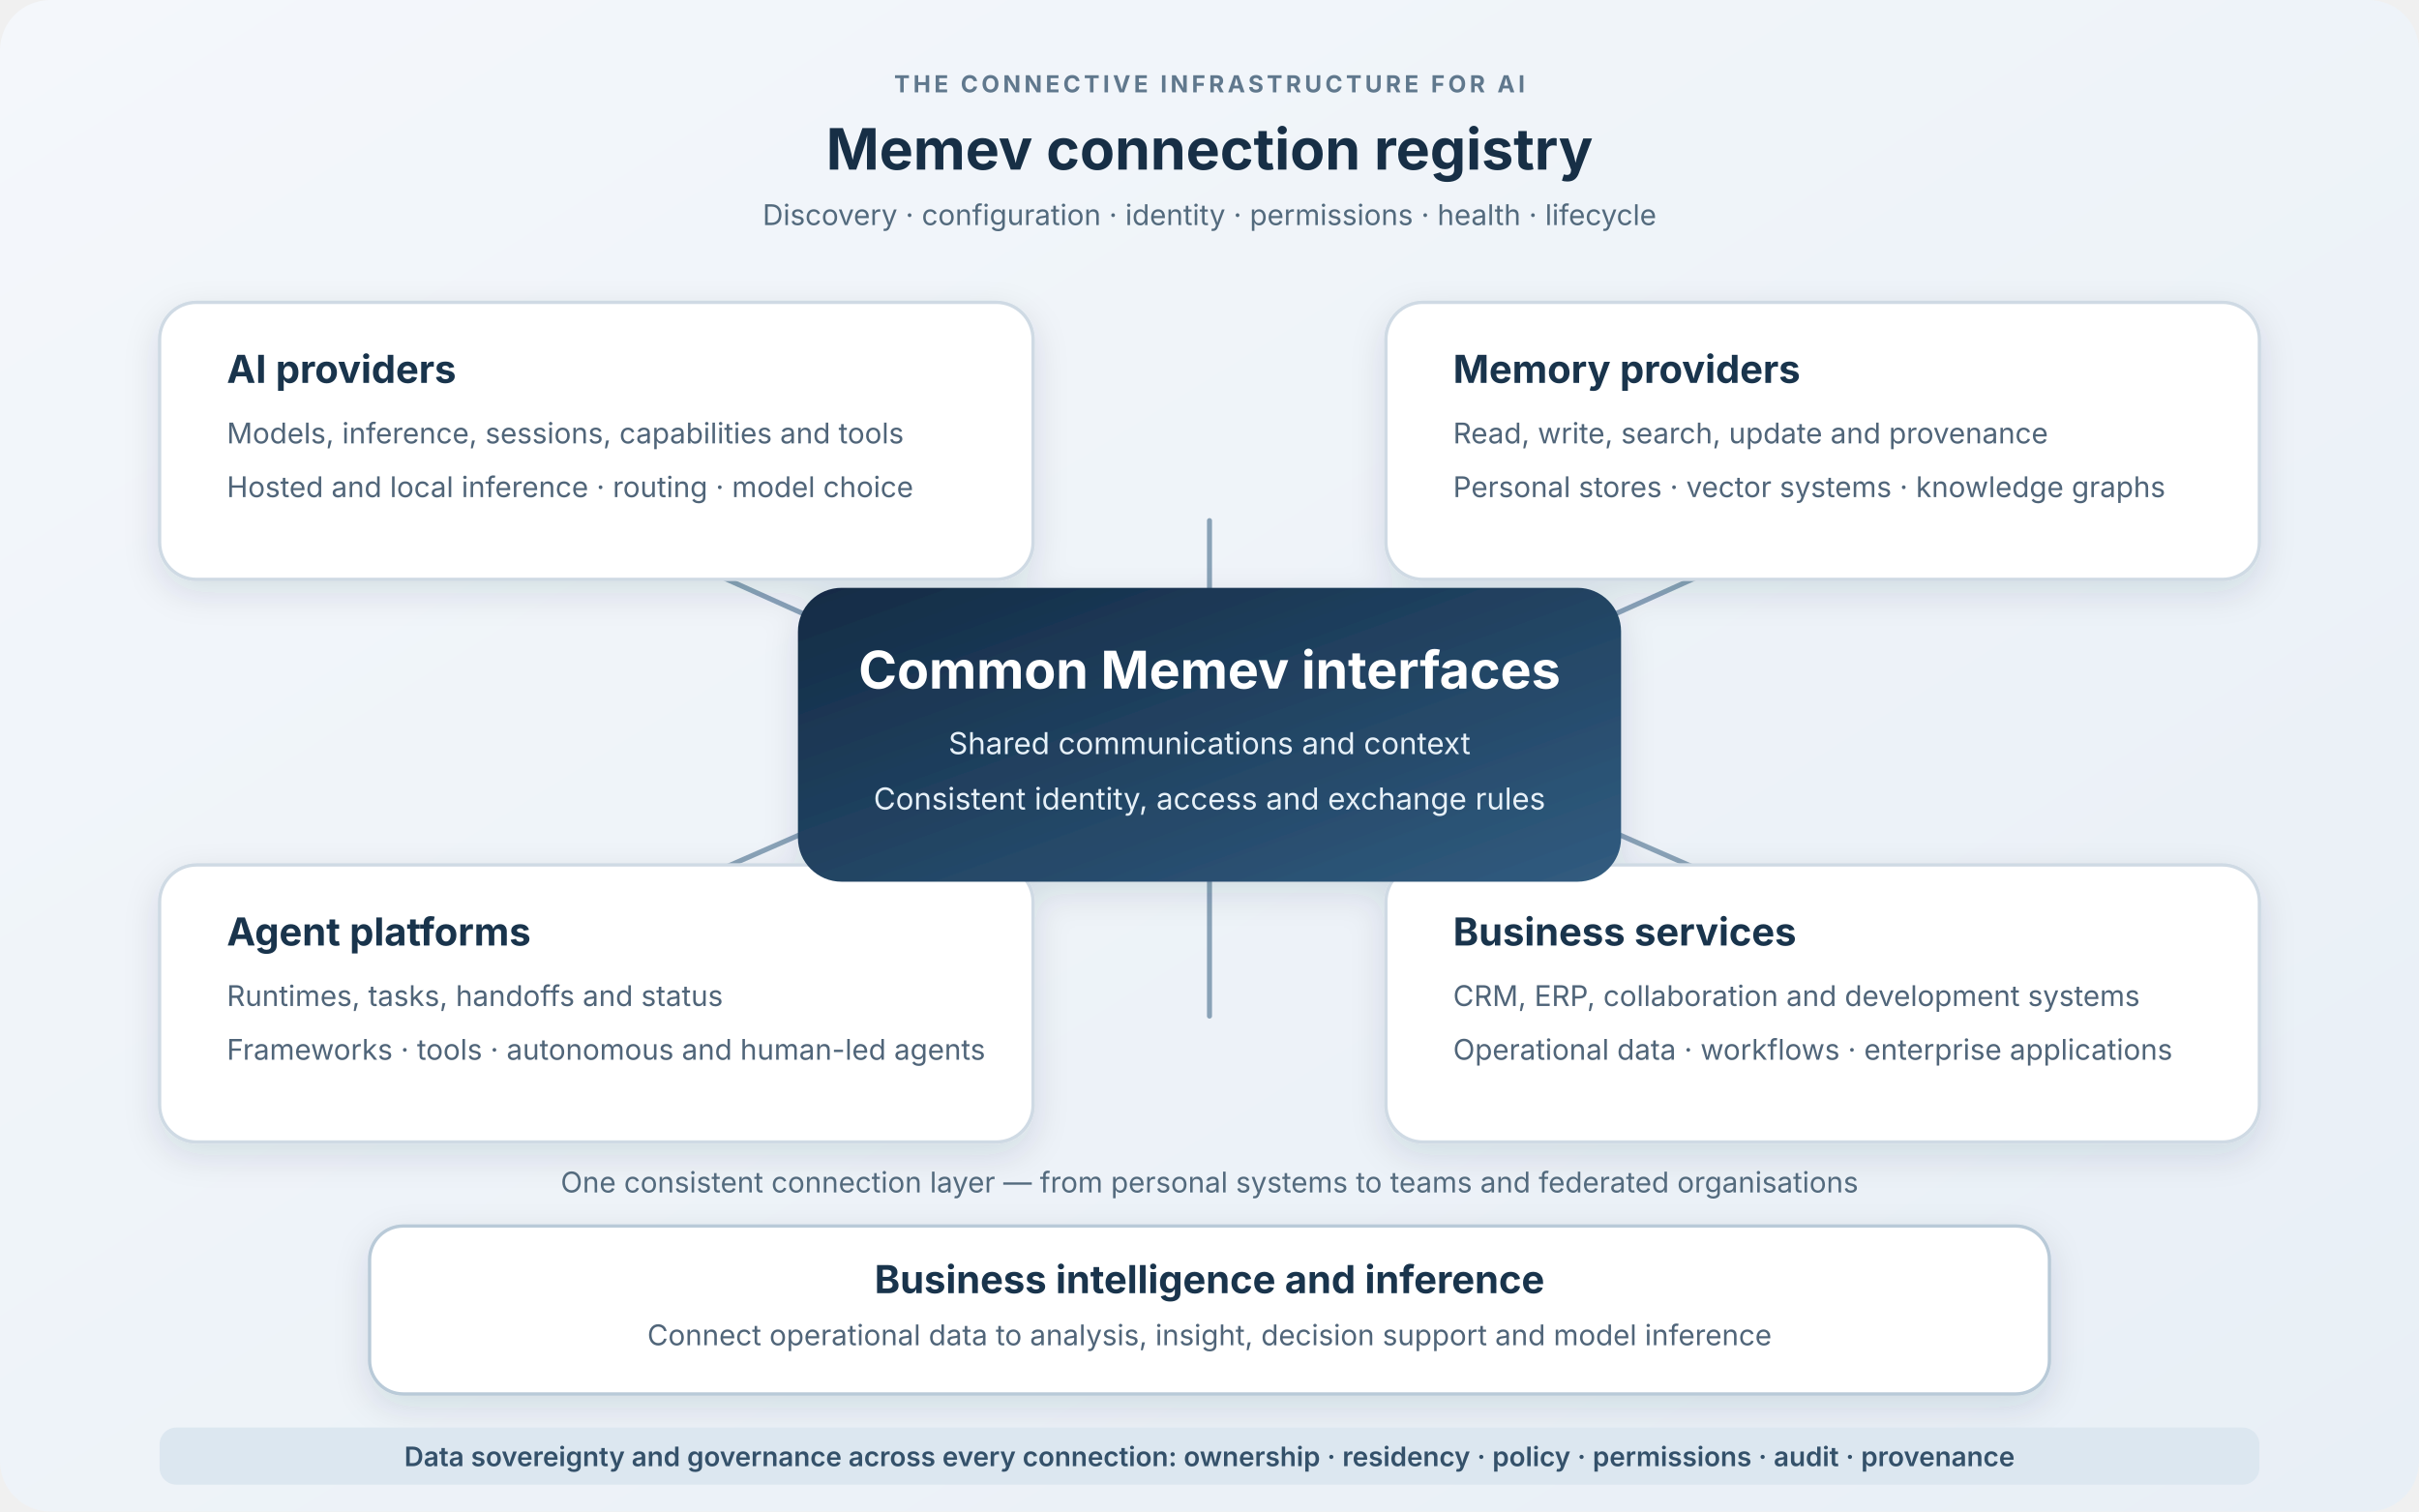
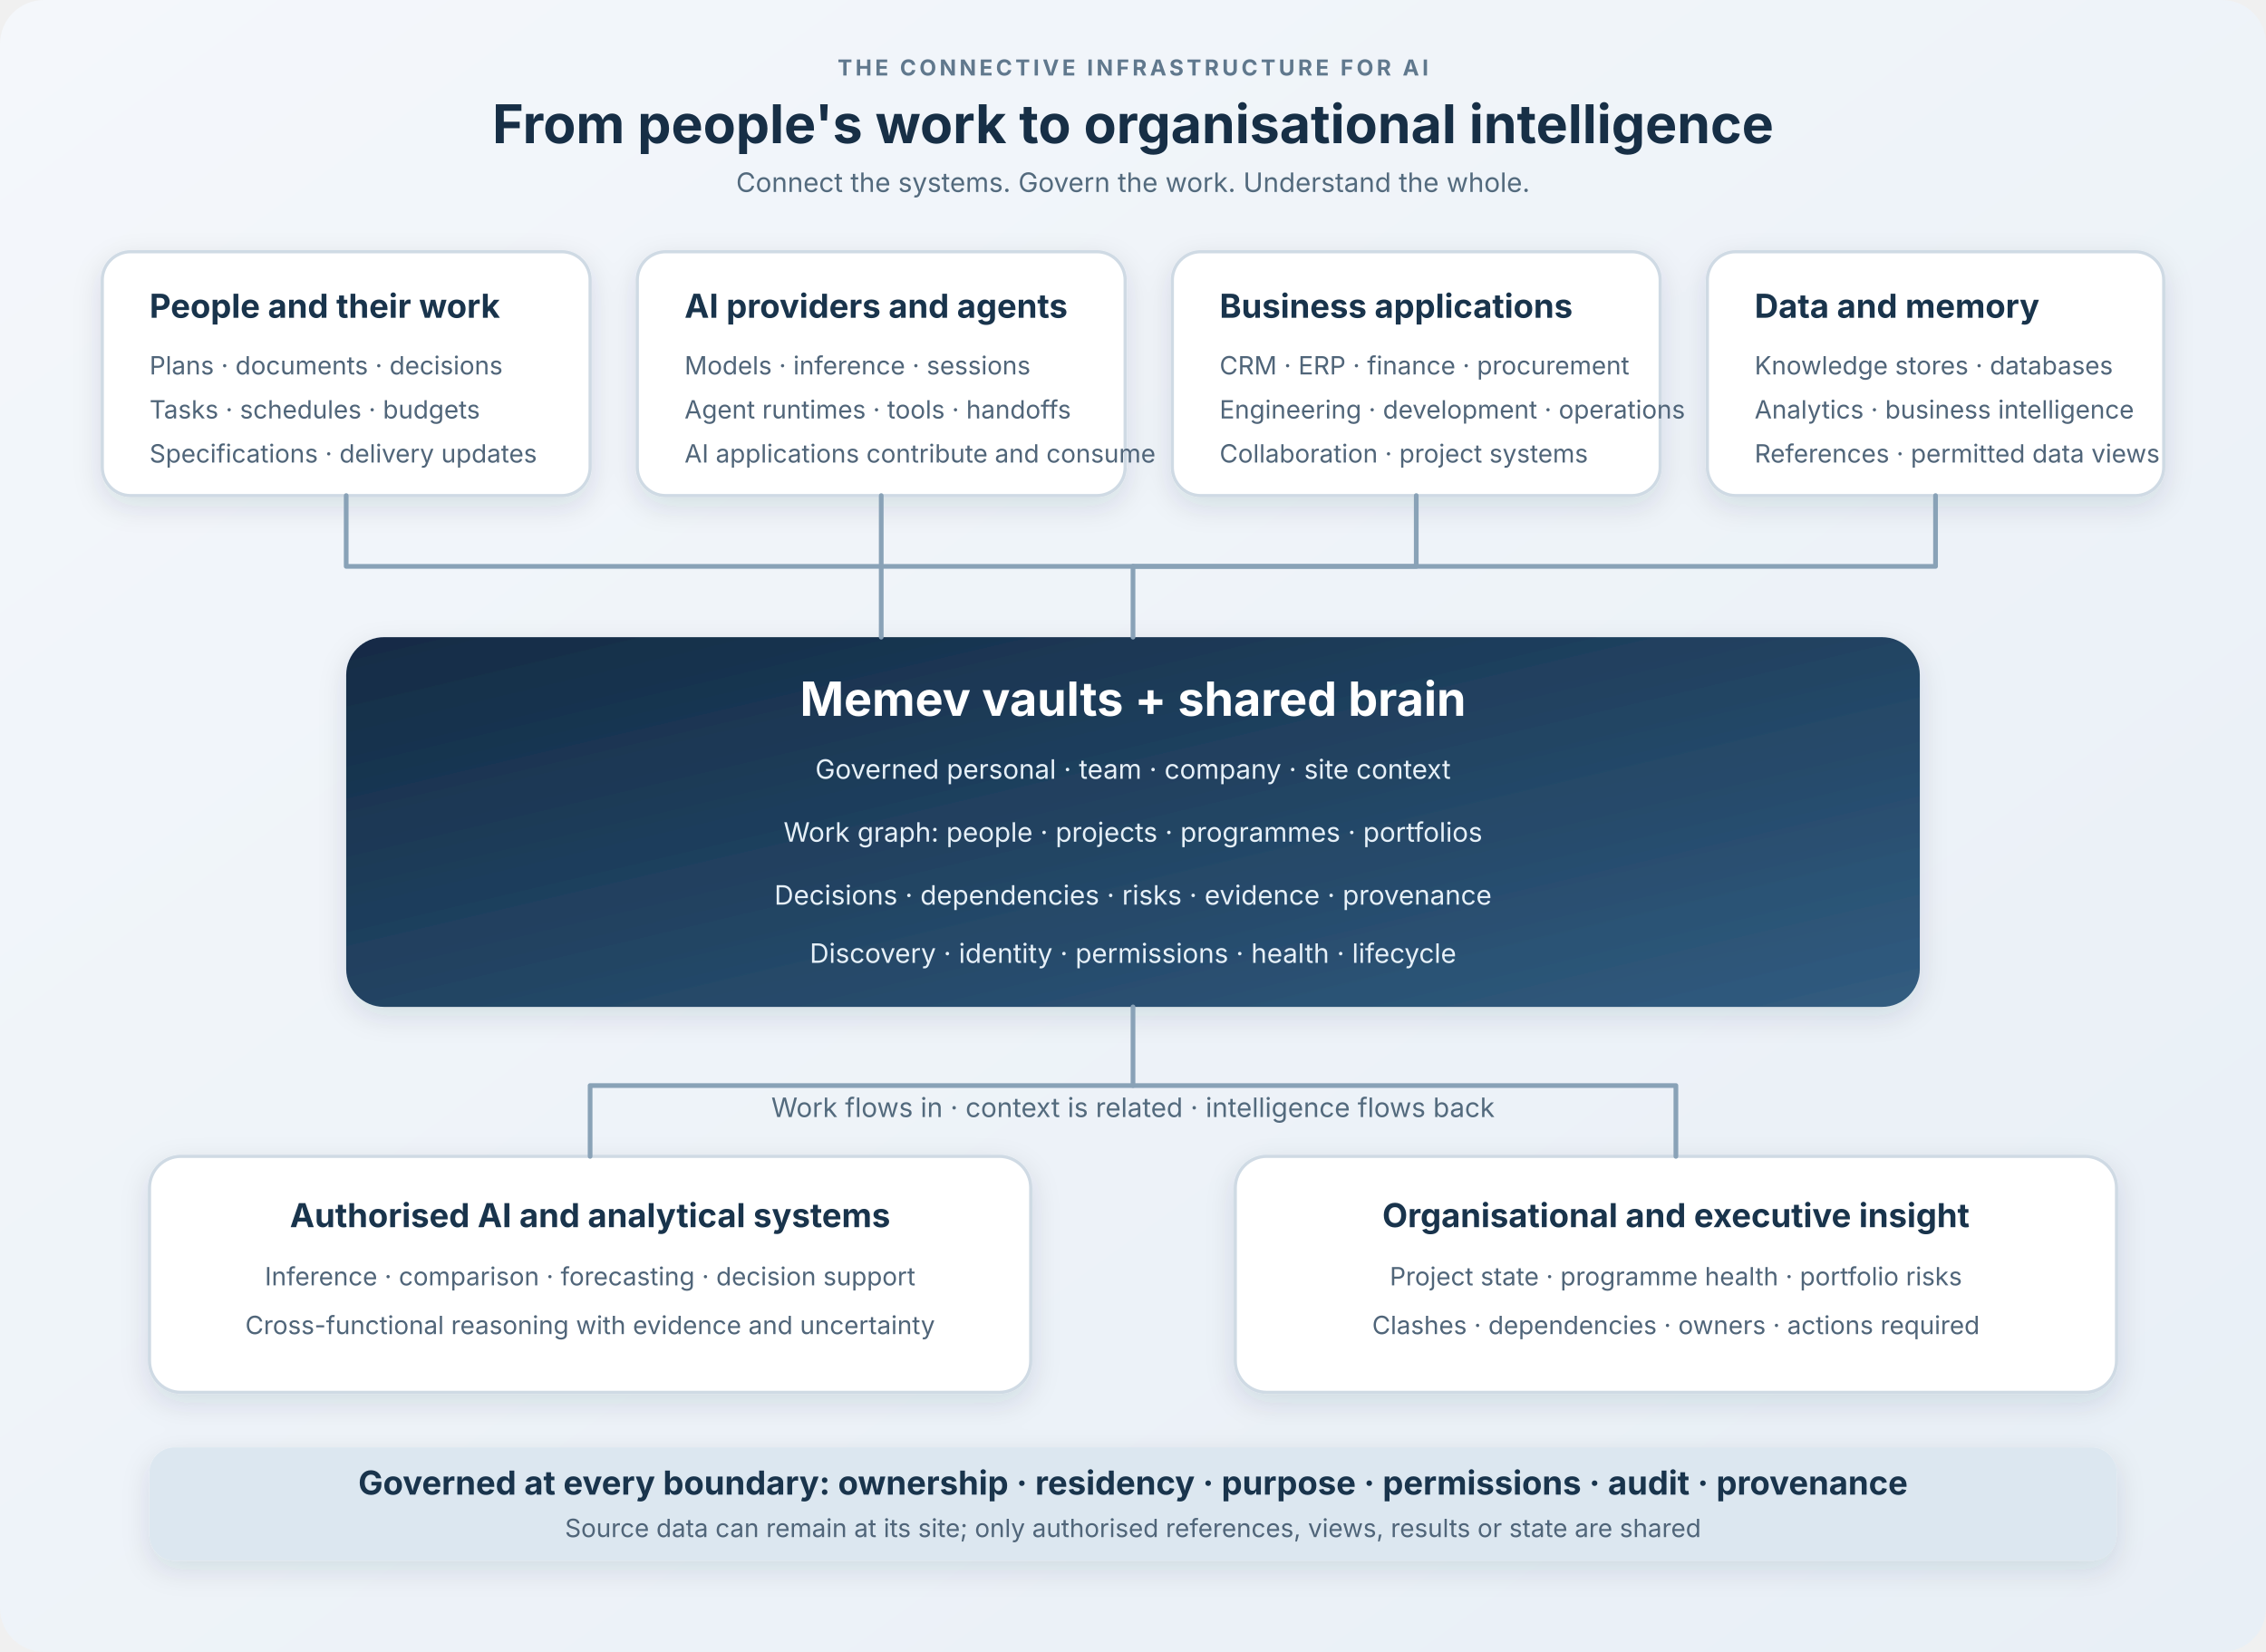
- <svg xmlns="http://www.w3.org/2000/svg" width="1440" height="900" viewBox="0 0 1440 900" role="img" aria-labelledby="title desc">
+ <svg xmlns="http://www.w3.org/2000/svg" width="1440" height="1050" viewBox="0 0 1440 1050" role="img" aria-labelledby="title desc">
  <defs>
    <linearGradient id="bg" x1="0" y1="0" x2="1" y2="1">
      <stop offset="0" stop-color="#f4f7fb" />
      <stop offset="1" stop-color="#e8eff6" />
    </linearGradient>
    <linearGradient id="core" x1="0" y1="0" x2="1" y2="1">
      <stop offset="0" stop-color="#132b45" />
      <stop offset="1" stop-color="#315c80" />
    </linearGradient>
    <filter id="shadow" x="-20%" y="-20%" width="140%" height="140%">
-       <feDropShadow dx="0" dy="7" stdDeviation="10" flood-color="#18344d" flood-opacity=".12" />
+       <feDropShadow dx="0" dy="6" stdDeviation="9" flood-color="#18344d" flood-opacity=".12" />
    </filter>
    <style>
-  .h{font:700 34px system-ui,-apple-system,Segoe UI,sans-serif;fill:#172f46}.subhead{font:17px system-ui,-apple-system,Segoe UI,sans-serif;fill:#536a7d}
-  .cardtitle{font:700 23px system-ui,-apple-system,Segoe UI,sans-serif;fill:#19344c}.body{font:17px system-ui,-apple-system,Segoe UI,sans-serif;fill:#506579}
-  .coretitle{font:700 31px system-ui,-apple-system,Segoe UI,sans-serif;fill:#fff}.corebody{font:18px system-ui,-apple-system,Segoe UI,sans-serif;fill:#e6f0f8}
-  .eyebrow{font:700 14px system-ui,-apple-system,Segoe UI,sans-serif;letter-spacing:2px;fill:#60788d}
-  .foot{font:600 16px system-ui,-apple-system,Segoe UI,sans-serif;fill:#34516a}
-  .link{stroke:#89a2b7;stroke-width:3;fill:none;stroke-linecap:round}
-  .card{fill:#fff;stroke:#cfdae4;stroke-width:2}
+  .h{font:700 34px system-ui,-apple-system,Segoe UI,sans-serif;fill:#172f46}.sub{font:17px system-ui,-apple-system,Segoe UI,sans-serif;fill:#536a7d}
+  .ct{font:700 21px system-ui,-apple-system,Segoe UI,sans-serif;fill:#19344c}.body{font:16px system-ui,-apple-system,Segoe UI,sans-serif;fill:#506579}
+  .coretitle{font:700 30px system-ui,-apple-system,Segoe UI,sans-serif;fill:#fff}.corebody{font:17px system-ui,-apple-system,Segoe UI,sans-serif;fill:#e6f0f8}
+  .eyebrow{font:700 14px system-ui,-apple-system,Segoe UI,sans-serif;letter-spacing:2px;fill:#60788d}.foot{font:600 15px system-ui,-apple-system,Segoe UI,sans-serif;fill:#34516a}
+  .card{fill:#fff;stroke:#cfdae4;stroke-width:2}.line{stroke:#89a2b7;stroke-width:3;fill:none;stroke-linecap:round;stroke-linejoin:round}
 </style>
  </defs>
-   <rect width="1440" height="900" rx="30" fill="url(#bg)" />
-   <text x="720" y="55" text-anchor="middle" class="eyebrow">THE CONNECTIVE INFRASTRUCTURE FOR AI</text>
-   <text x="720" y="101" text-anchor="middle" class="h">Memev connection registry</text>
-   <text x="720" y="134" text-anchor="middle" class="subhead">Discovery · configuration · identity · permissions · health · lifecycle</text>
-   <g class="link">
-     <path d="M720 310 V350" />
-     <path d="M355 310 L515 382" />
-     <path d="M1085 310 L925 382" />
-     <path d="M355 550 L515 480" />
-     <path d="M1085 550 L925 480" />
-     <path d="M720 525 V605" />
-   </g>
+   <rect width="1440" height="1050" rx="28" fill="url(#bg)" />
+   <text x="720" y="48" text-anchor="middle" class="eyebrow">THE CONNECTIVE INFRASTRUCTURE FOR AI</text>
+   <text x="720" y="91" text-anchor="middle" class="h">From people's work to organisational intelligence</text>
+   <text x="720" y="122" text-anchor="middle" class="sub">Connect the systems. Govern the work. Understand the whole.</text>
  <g filter="url(#shadow)">
-     <rect class="card" x="95" y="180" width="520" height="165" rx="22" />
-     <rect class="card" x="825" y="180" width="520" height="165" rx="22" />
-     <rect class="card" x="95" y="515" width="520" height="165" rx="22" />
-     <rect class="card" x="825" y="515" width="520" height="165" rx="22" />
-     <rect x="475" y="350" width="490" height="175" rx="26" fill="url(#core)" />
-     <rect x="220" y="730" width="1000" height="100" rx="20" fill="#fff" stroke="#b9cad8" stroke-width="2" />
+     <rect class="card" x="65" y="160" width="310" height="155" rx="18" />
+     <rect class="card" x="405" y="160" width="310" height="155" rx="18" />
+     <rect class="card" x="745" y="160" width="310" height="155" rx="18" />
+     <rect class="card" x="1085" y="160" width="290" height="155" rx="18" />
+     <rect x="220" y="405" width="1000" height="235" rx="24" fill="url(#core)" />
+     <rect class="card" x="95" y="735" width="560" height="150" rx="20" />
+     <rect class="card" x="785" y="735" width="560" height="150" rx="20" />
+     <rect x="95" y="920" width="1250" height="72" rx="16" fill="#dce7f0" />
  </g>
  <g>
-     <text x="135" y="228" class="cardtitle">AI providers</text>
-     <text x="135" y="264" class="body">Models, inference, sessions, capabilities and tools</text>
-     <text x="135" y="296" class="body">Hosted and local inference · routing · model choice</text>
-     <text x="865" y="228" class="cardtitle">Memory providers</text>
-     <text x="865" y="264" class="body">Read, write, search, update and provenance</text>
-     <text x="865" y="296" class="body">Personal stores · vector systems · knowledge graphs</text>
-     <text x="135" y="563" class="cardtitle">Agent platforms</text>
-     <text x="135" y="599" class="body">Runtimes, tasks, handoffs and status</text>
-     <text x="135" y="631" class="body">Frameworks · tools · autonomous and human-led agents</text>
-     <text x="865" y="563" class="cardtitle">Business services</text>
-     <text x="865" y="599" class="body">CRM, ERP, collaboration and development systems</text>
-     <text x="865" y="631" class="body">Operational data · workflows · enterprise applications</text>
+     <text x="95" y="202" class="ct">People and their work</text>
+     <text x="95" y="238" class="body">Plans · documents · decisions</text>
+     <text x="95" y="266" class="body">Tasks · schedules · budgets</text>
+     <text x="95" y="294" class="body">Specifications · delivery updates</text>
+     <text x="435" y="202" class="ct">AI providers and agents</text>
+     <text x="435" y="238" class="body">Models · inference · sessions</text>
+     <text x="435" y="266" class="body">Agent runtimes · tools · handoffs</text>
+     <text x="435" y="294" class="body">AI applications contribute and consume</text>
+     <text x="775" y="202" class="ct">Business applications</text>
+     <text x="775" y="238" class="body">CRM · ERP · finance · procurement</text>
+     <text x="775" y="266" class="body">Engineering · development · operations</text>
+     <text x="775" y="294" class="body">Collaboration · project systems</text>
+     <text x="1115" y="202" class="ct">Data and memory</text>
+     <text x="1115" y="238" class="body">Knowledge stores · databases</text>
+     <text x="1115" y="266" class="body">Analytics · business intelligence</text>
+     <text x="1115" y="294" class="body">References · permitted data views</text>
+   </g>
+   <g class="line">
+     <path d="M220 315 V360 H720 V405" />
+     <path d="M560 315 V405" />
+     <path d="M900 315 V360 H720" />
+     <path d="M1230 315 V360 H720" />
+     <path d="M720 640 V690 H375 V735" />
+     <path d="M720 690 H1065 V735" />
  </g>
  <g text-anchor="middle">
-     <text x="720" y="410" class="coretitle">Common Memev interfaces</text>
-     <text x="720" y="449" class="corebody">Shared communications and context</text>
-     <text x="720" y="482" class="corebody">Consistent identity, access and exchange rules</text>
-     <text x="720" y="770" class="cardtitle">Business intelligence and inference</text>
-     <text x="720" y="801" class="body">Connect operational data to analysis, insight, decision support and model inference</text>
+     <text x="720" y="455" class="coretitle">Memev vaults + shared brain</text>
+     <text x="720" y="495" class="corebody">Governed personal · team · company · site context</text>
+     <text x="720" y="535" class="corebody">Work graph: people · projects · programmes · portfolios</text>
+     <text x="720" y="575" class="corebody">Decisions · dependencies · risks · evidence · provenance</text>
+     <text x="720" y="612" class="corebody">Discovery · identity · permissions · health · lifecycle</text>
+     <text x="375" y="780" class="ct">Authorised AI and analytical systems</text>
+     <text x="375" y="817" class="body">Inference · comparison · forecasting · decision support</text>
+     <text x="375" y="848" class="body">Cross-functional reasoning with evidence and uncertainty</text>
+     <text x="1065" y="780" class="ct">Organisational and executive insight</text>
+     <text x="1065" y="817" class="body">Project state · programme health · portfolio risks</text>
+     <text x="1065" y="848" class="body">Clashes · dependencies · owners · actions required</text>
+     <text x="720" y="950" class="ct">Governed at every boundary: ownership · residency · purpose · permissions · audit · provenance</text>
+     <text x="720" y="977" class="body">Source data can remain at its site; only authorised references, views, results or state are shared</text>
  </g>
-   <rect x="95" y="850" width="1250" height="34" rx="10" fill="#dce7f0" />
-   <text x="720" y="873" text-anchor="middle" class="foot">Data sovereignty and governance across every connection: ownership · residency · policy · permissions · audit · provenance</text>
-   <text x="720" y="710" text-anchor="middle" class="subhead">One consistent connection layer — from personal systems to teams and federated organisations</text>
+   <text x="720" y="710" text-anchor="middle" class="sub">Work flows in · context is related · intelligence flows back</text>
</svg>
